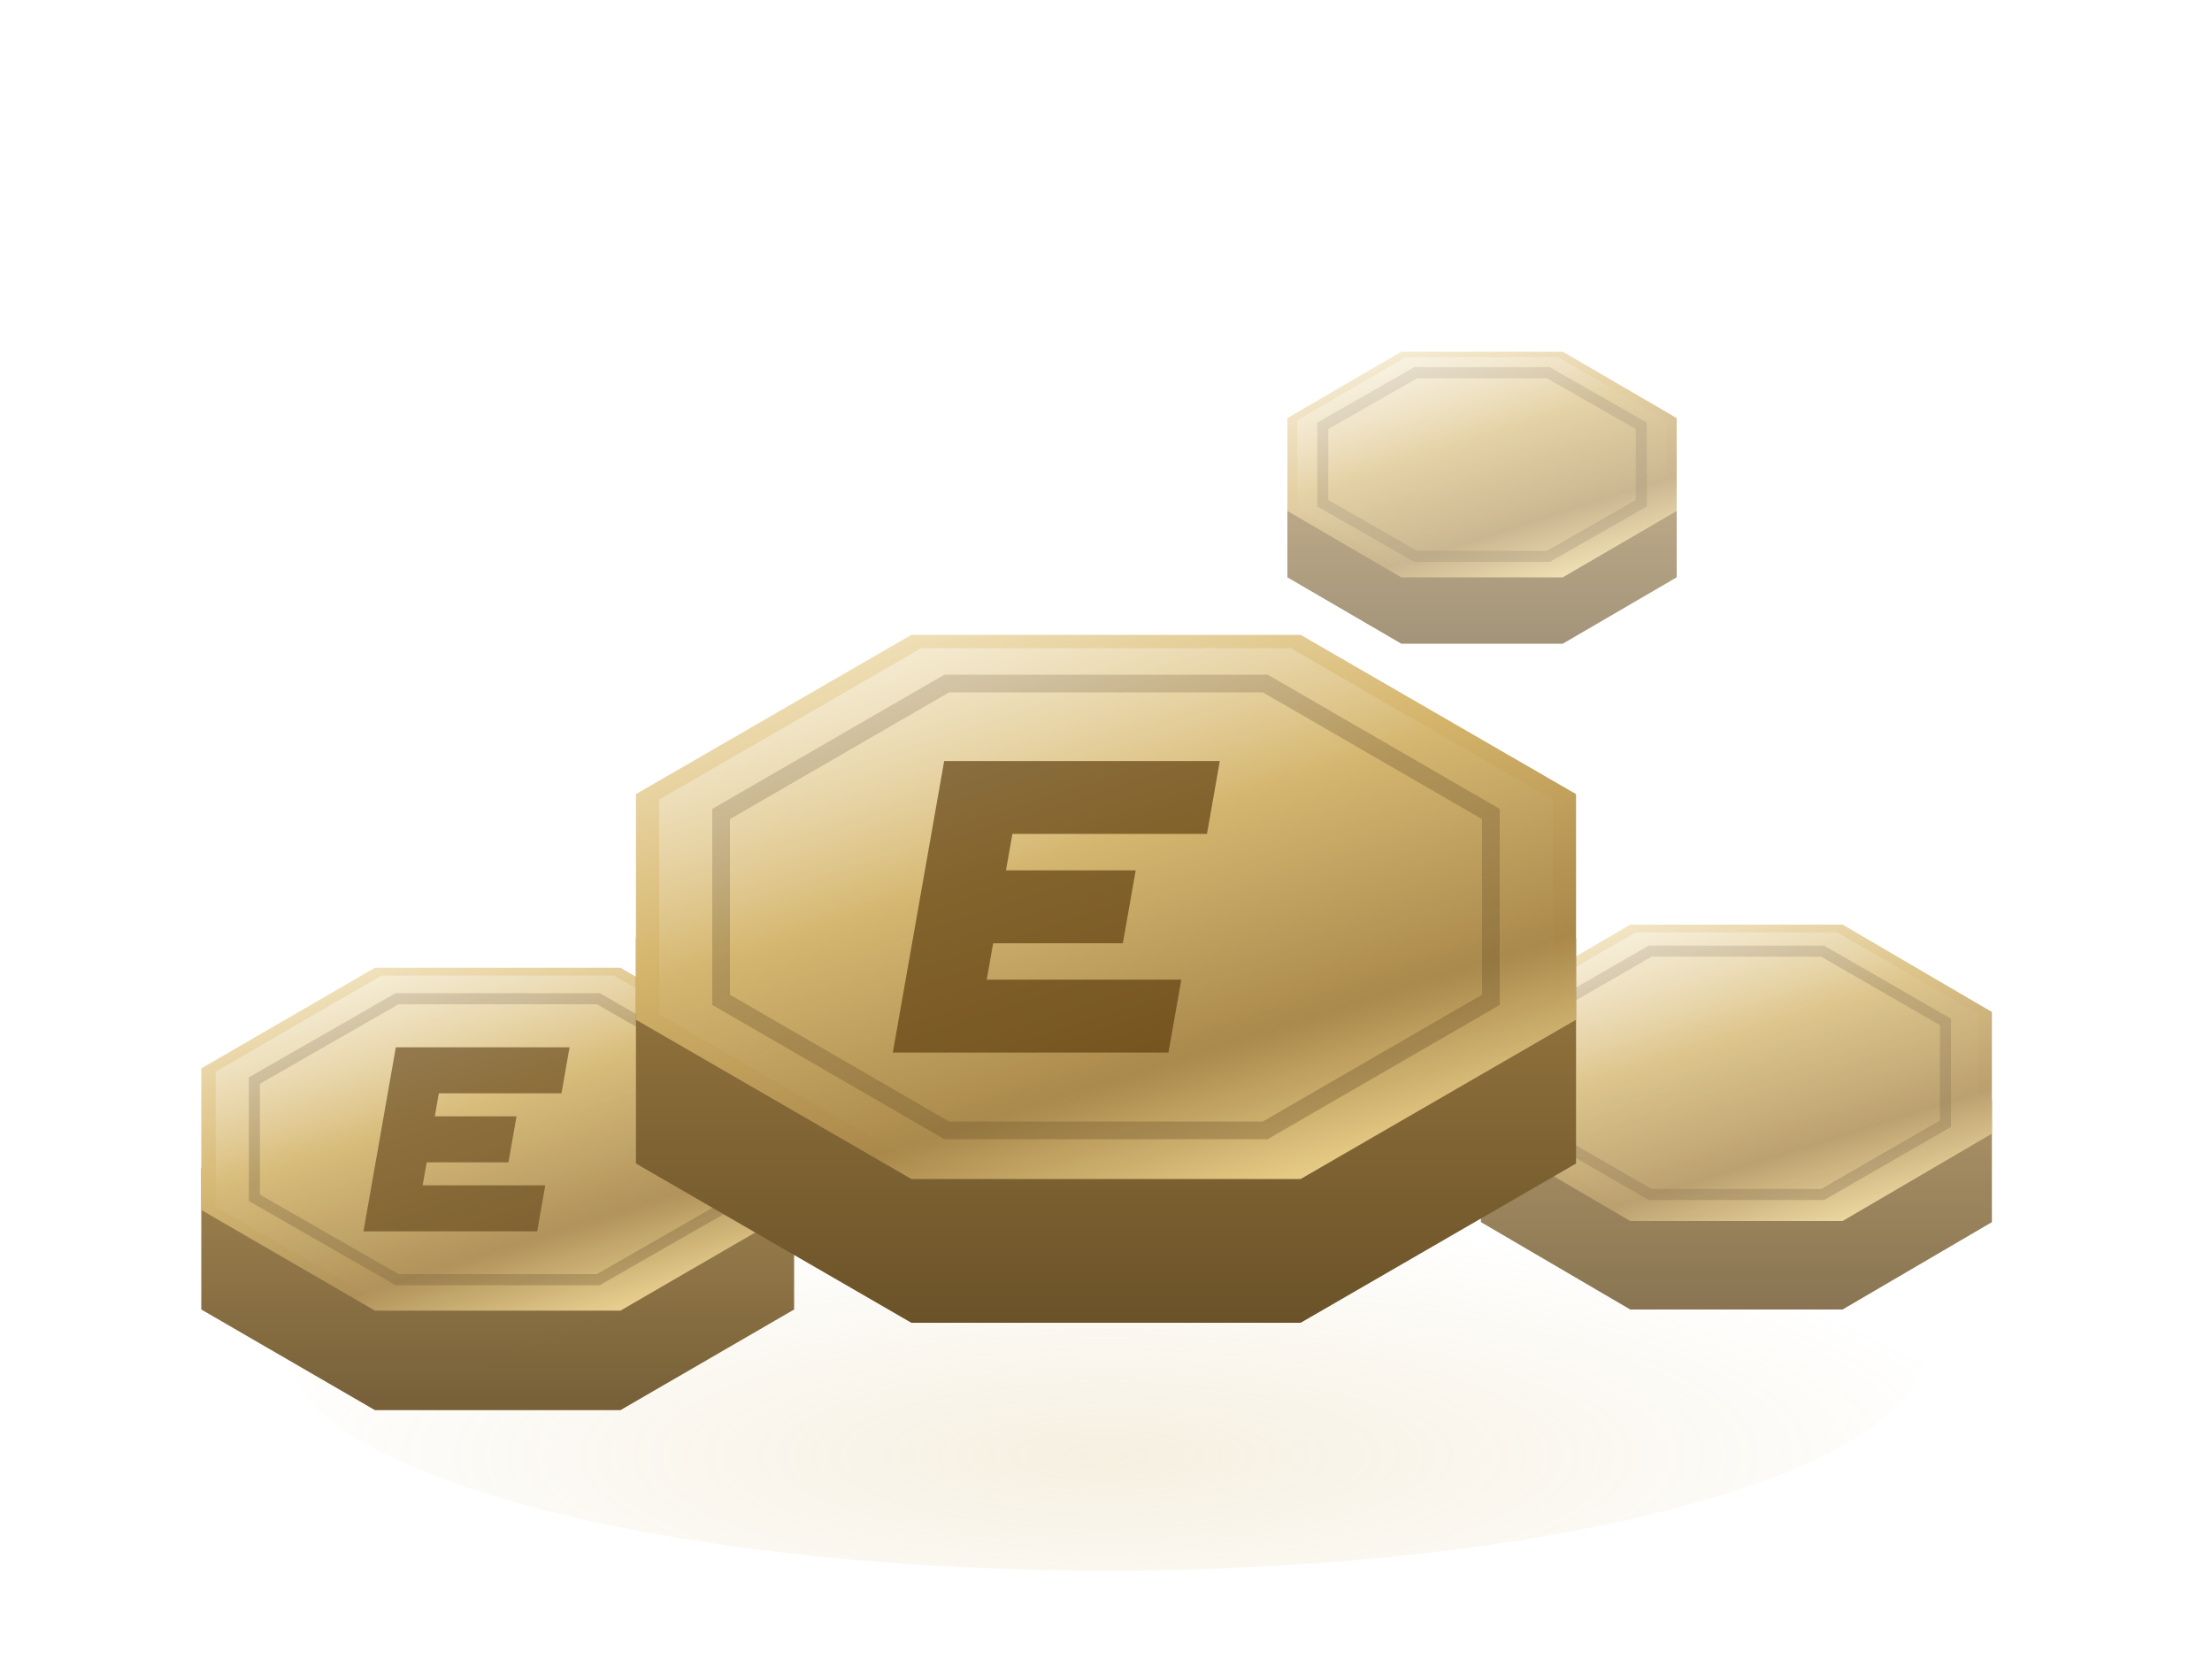
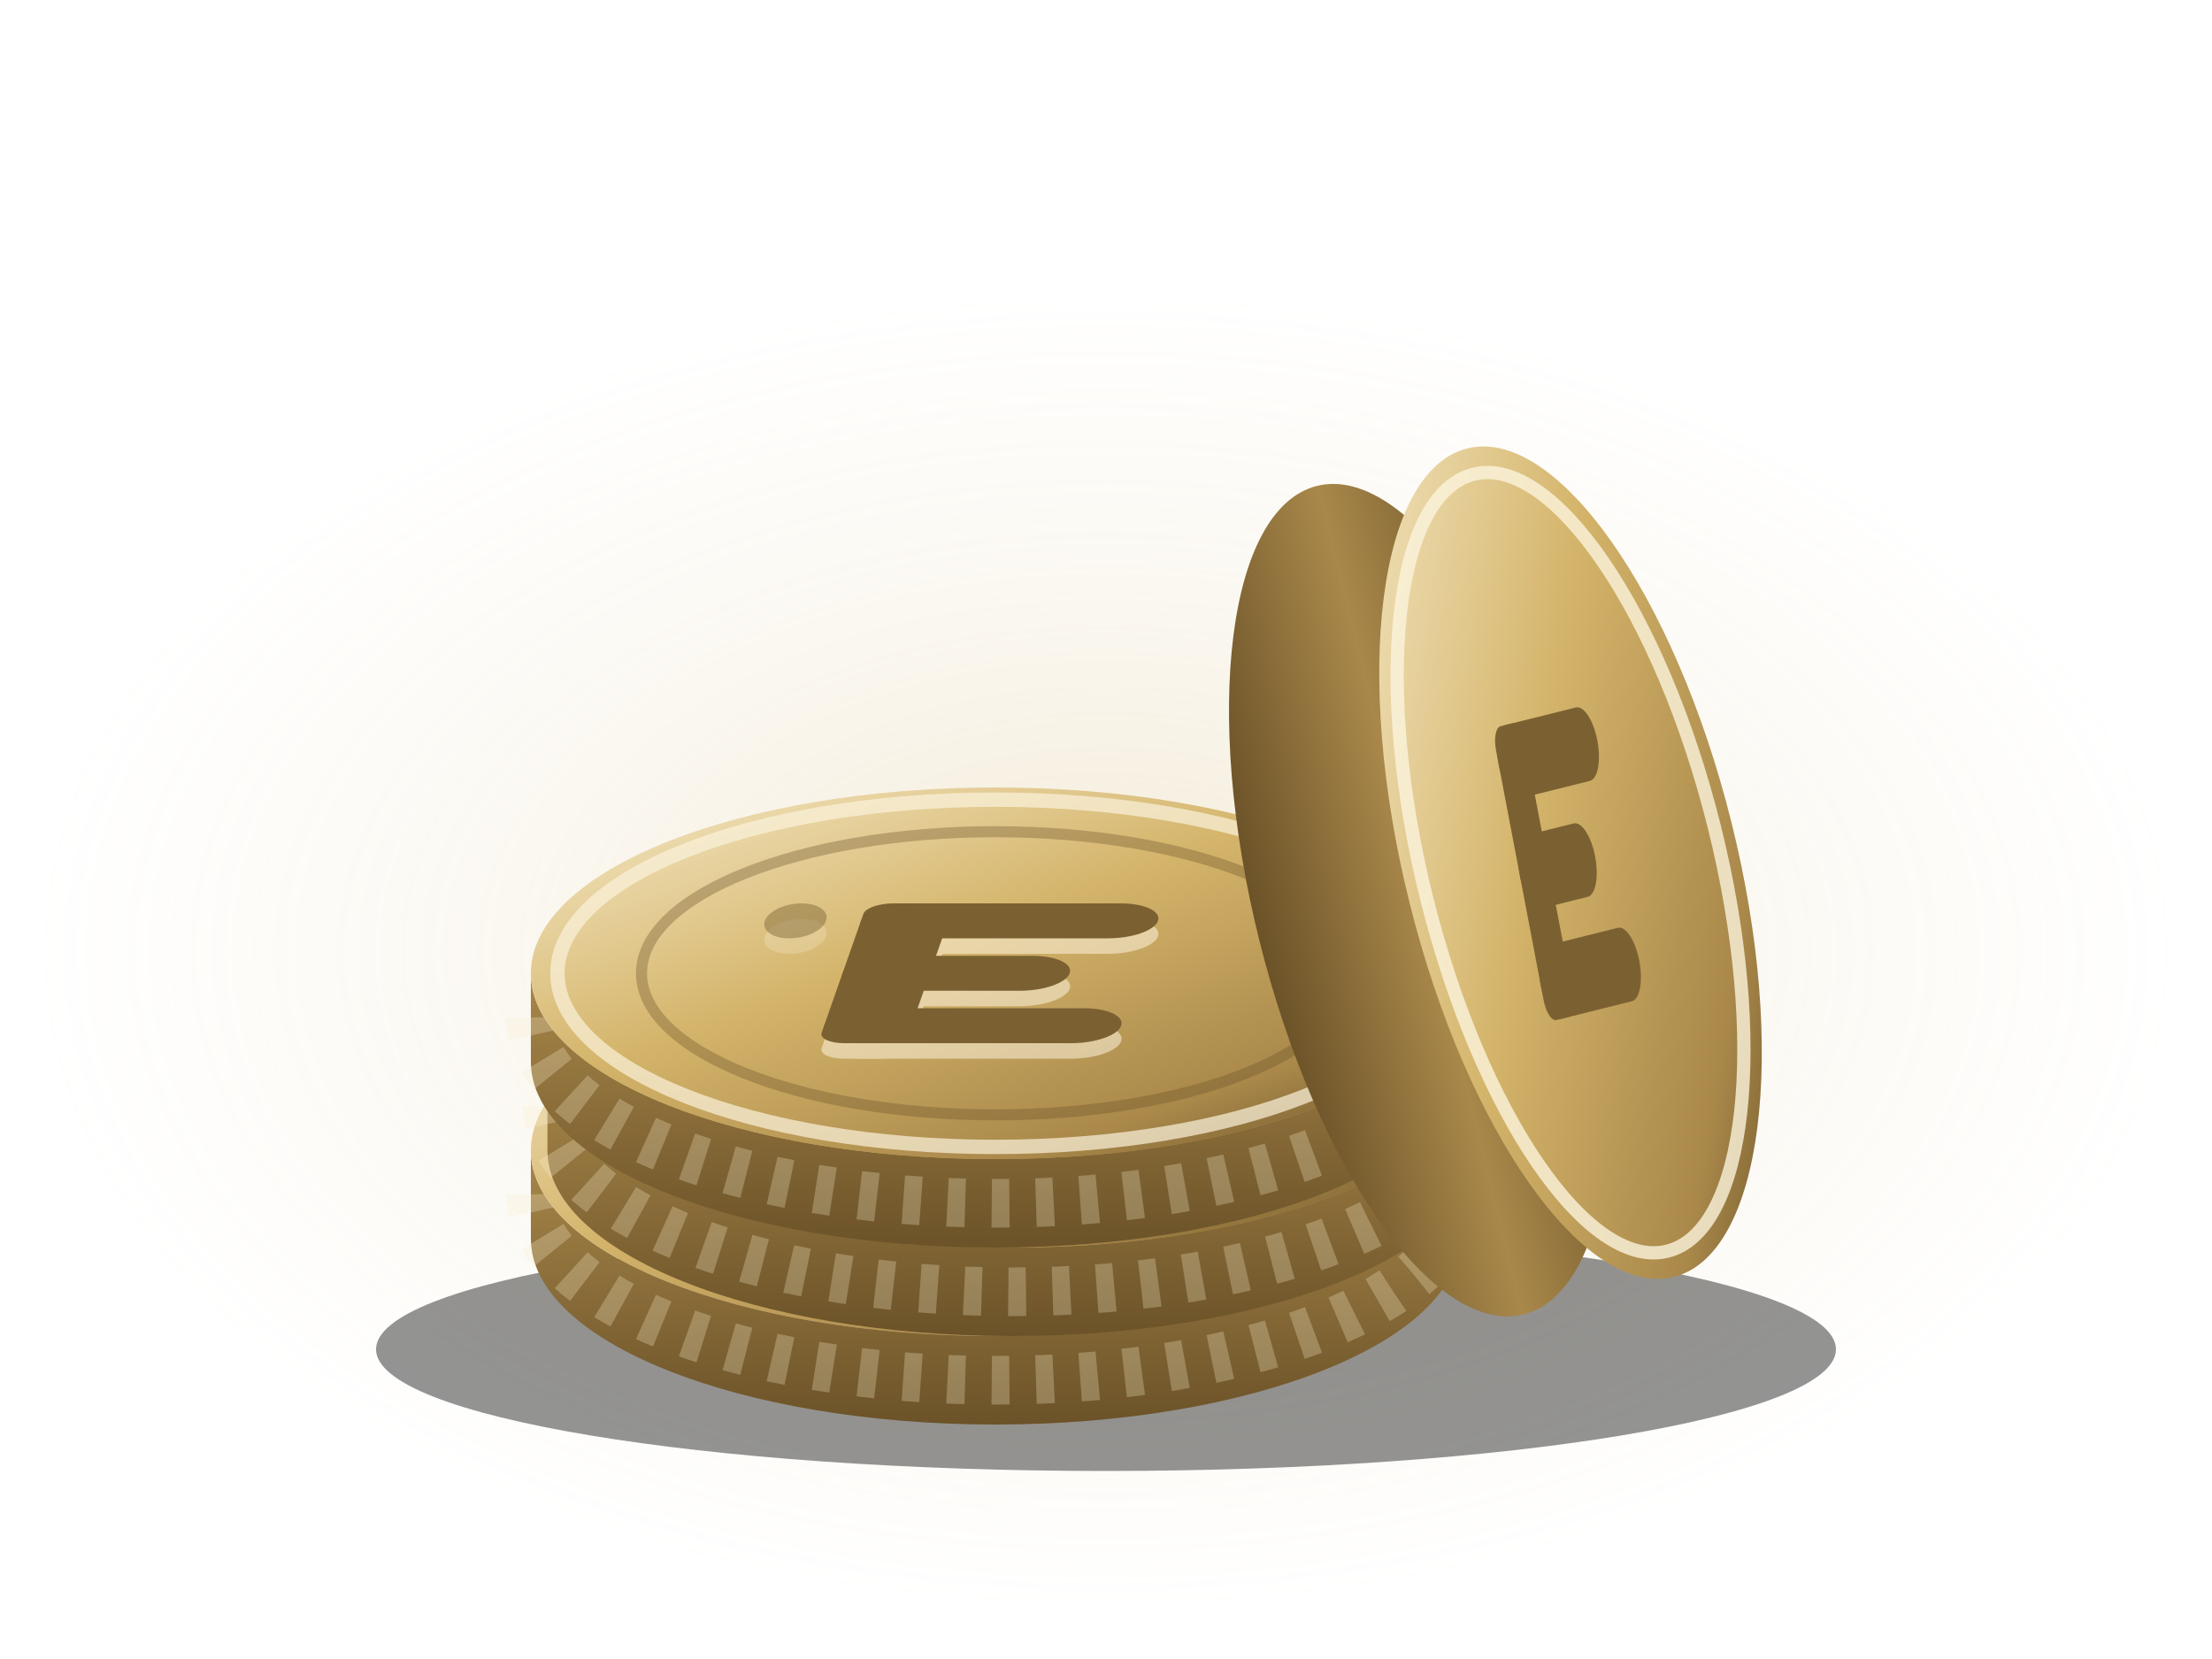
- <svg xmlns="http://www.w3.org/2000/svg" viewBox="0 0 200 150" role="img" aria-label="חבילת קוינס">
+ <svg xmlns="http://www.w3.org/2000/svg" viewBox="0 0 200 150" role="img" aria-label="קוינס">
  <defs>
-     <linearGradient id="g" x1="0.15" y1="0" x2="0.7" y2="1">
-       <stop offset="0" stop-color="#F4E6C3" />
-       <stop offset="0.42" stop-color="#D4B46A" />
-       <stop offset="0.78" stop-color="#A9884A" />
-       <stop offset="1" stop-color="#E6CB86" />
+     <linearGradient id="face" x1="0" y1="0" x2="0.9" y2="1">
+       <stop offset="0" stop-color="#F7EBCB" />
+       <stop offset="0.45" stop-color="#D4B46A" />
+       <stop offset="0.82" stop-color="#A9884A" />
+       <stop offset="1" stop-color="#6B5228" />
    </linearGradient>
-     <linearGradient id="e" x1="0" y1="0" x2="0" y2="1">
+     <linearGradient id="edge" x1="0" y1="0" x2="0" y2="1">
      <stop offset="0" stop-color="#A9884A" />
      <stop offset="1" stop-color="#6B5228" />
    </linearGradient>
-     <linearGradient id="s" x1="0" y1="0" x2="0.55" y2="1">
-       <stop offset="0" stop-color="#FFFFFF" stop-opacity="0.5" />
-       <stop offset="0.5" stop-color="#FFFFFF" stop-opacity="0.05" />
-       <stop offset="1" stop-color="#FFFFFF" stop-opacity="0" />
+     <linearGradient id="side" x1="0" y1="0" x2="1" y2="0">
+       <stop offset="0" stop-color="#6B5228" />
+       <stop offset="0.5" stop-color="#A9884A" />
+       <stop offset="1" stop-color="#6B5228" />
    </linearGradient>
-     <linearGradient id="b" x1="0" y1="0" x2="0.4" y2="1">
-       <stop offset="0" stop-color="#A8C0FF" />
-       <stop offset="1" stop-color="#2E5FF0" />
-     </linearGradient>
-     <radialGradient id="p" cx="50%" cy="74%" r="55%">
-       <stop offset="0" stop-color="#D4B46A" stop-opacity="0.20" />
+     <radialGradient id="light" cx="50%" cy="50%" r="50%">
+       <stop offset="0" stop-color="#D4B46A" stop-opacity="0.26" />
+       <stop offset="0.6" stop-color="#D4B46A" stop-opacity="0.08" />
      <stop offset="1" stop-color="#D4B46A" stop-opacity="0" />
    </radialGradient>
  </defs>
-   <ellipse cx="100" cy="122" rx="74" ry="20" fill="url(#p)" />
-   <g opacity="0.62">
-     <polygon points="151.6,52.2 141.3,58.2 126.7,58.2 116.4,52.2 116.4,43.8 126.7,37.8 141.3,37.8 151.6,43.8" fill="url(#e)" />
-     <polygon points="151.6,46.2 141.3,52.2 126.7,52.2 116.4,46.2 116.4,37.8 126.7,31.8 141.3,31.8 151.6,37.8" fill="url(#g)" />
-     <polygon points="148.4,45.5 140.0,50.3 128.0,50.3 119.6,45.5 119.6,38.5 128.0,33.7 140.0,33.7 148.4,38.5" fill="none" stroke="#6B5228" stroke-opacity="0.34" stroke-width="1" />
-     <polygon points="150.7,46.0 140.9,51.7 127.1,51.7 117.3,46.0 117.3,38.0 127.1,32.3 140.9,32.3 150.7,38.0" fill="url(#s)" />
+   <ellipse cx="100" cy="86" rx="96" ry="60" fill="url(#light)" />
+   <ellipse cx="100" cy="122" rx="66" ry="11" fill="#000" opacity="0.42" />
+   <g>
+     <path d="M 48 104 A 42 16.8 0 0 0 132 104 L 132 112 A 42 16.8 0 0 1 48 112 Z" fill="url(#edge)" />
+     <path d="M 48 108 A 42 16.8 0 0 0 132 108" fill="none" stroke="#F7EBCB" stroke-opacity="0.28" stroke-width="4.4" stroke-dasharray="1.6 2.4" />
+     <ellipse cx="90" cy="104" rx="42" ry="16.8" fill="url(#face)" />
  </g>
-   <g opacity="0.8">
-     <polygon points="180.1,110.5 166.6,118.4 147.4,118.4 133.9,110.5 133.9,99.5 147.4,91.6 166.6,91.6 180.1,99.5" fill="url(#e)" />
-     <polygon points="180.1,102.5 166.6,110.4 147.4,110.4 133.9,102.5 133.9,91.5 147.4,83.6 166.6,83.6 180.1,91.5" fill="url(#g)" />
-     <polygon points="175.9,101.6 164.8,108.0 149.2,108.0 138.1,101.6 138.1,92.4 149.2,86.0 164.8,86.0 175.9,92.4" fill="none" stroke="#6B5228" stroke-opacity="0.34" stroke-width="1" />
-     <polygon points="178.9,102.3 166.1,109.7 147.9,109.7 135.1,102.3 135.1,91.7 147.9,84.3 166.1,84.3 178.9,91.7" fill="url(#s)" />
+   <g>
+     <path d="M 49.5 96 A 42 16.8 0 0 0 133.5 96 L 133.5 104 A 42 16.8 0 0 1 49.5 104 Z" fill="url(#edge)" />
+     <path d="M 49.5 100 A 42 16.8 0 0 0 133.5 100" fill="none" stroke="#F7EBCB" stroke-opacity="0.28" stroke-width="4.4" stroke-dasharray="1.6 2.4" />
+     <ellipse cx="91.5" cy="96" rx="42" ry="16.8" fill="url(#face)" />
  </g>
-   <g opacity="0.92">
-     <polygon points="71.8,118.4 56.1,127.5 33.9,127.5 18.2,118.4 18.2,105.6 33.9,96.5 56.1,96.5 71.8,105.6" fill="url(#e)" />
-     <polygon points="71.8,109.4 56.1,118.5 33.9,118.5 18.2,109.4 18.2,96.6 33.9,87.5 56.1,87.5 71.8,96.6" fill="url(#g)" />
-     <polygon points="67.0,108.3 54.1,115.7 35.9,115.7 23.0,108.3 23.0,97.7 35.9,90.3 54.1,90.3 67.0,97.7" fill="none" stroke="#6B5228" stroke-opacity="0.34" stroke-width="1" />
-     <polygon points="70.5,109.1 55.5,117.8 34.5,117.8 19.5,109.1 19.5,96.9 34.5,88.2 55.5,88.2 70.5,96.9" fill="url(#s)" />
-     <g transform="translate(30.2,89.7) scale(0.462,0.416) skewX(-9)" fill="#5A390A" fill-opacity="0.66">
-       <path d="M14 12h10v40H14ZM14 12h34v10H14ZM14 27h26v10H14ZM14 42h34v10H14Z" />
+   <g>
+     <path d="M 48 88 A 42 16.8 0 0 0 132 88 L 132 96 A 42 16.8 0 0 1 48 96 Z" fill="url(#edge)" />
+     <path d="M 48 92 A 42 16.8 0 0 0 132 92" fill="none" stroke="#F7EBCB" stroke-opacity="0.28" stroke-width="4.4" stroke-dasharray="1.6 2.4" />
+     <ellipse cx="90" cy="88" rx="42" ry="16.8" fill="url(#face)" />
+     <ellipse cx="90" cy="88" rx="39.6" ry="15.7" fill="none" stroke="#FBF3DC" stroke-opacity="0.7" stroke-width="1.3" />
+     <ellipse cx="90" cy="88" rx="32" ry="12.8" fill="none" stroke="#6B5228" stroke-opacity="0.35" stroke-width="1" />
+     <g transform="translate(90 89.4) scale(0.79 0.316) translate(-32 -32)" fill="#FBF3DC" opacity="0.55">
+       <g transform="translate(5,0) skewX(-8)">
+         <rect x="14" y="12" width="10" height="40" rx="3" />
+         <rect x="14" y="12" width="34" height="10" rx="5" />
+         <rect x="14" y="27" width="26" height="10" rx="5" />
+         <rect x="14" y="42" width="34" height="10" rx="5" />
+         <rect x="3" y="12" width="7" height="10" rx="5" opacity="0.45" />
+       </g>
+     </g>
+     <g transform="translate(90 88) scale(0.79 0.316) translate(-32 -32)" fill="#7B6132">
+       <g transform="translate(5,0) skewX(-8)">
+         <rect x="14" y="12" width="10" height="40" rx="3" />
+         <rect x="14" y="12" width="34" height="10" rx="5" />
+         <rect x="14" y="27" width="26" height="10" rx="5" />
+         <rect x="14" y="42" width="34" height="10" rx="5" />
+         <rect x="3" y="12" width="7" height="10" rx="5" opacity="0.45" />
+       </g>
    </g>
  </g>
-   <g opacity="1">
-     <polygon points="142.5,105.2 117.6,119.6 82.4,119.6 57.5,105.2 57.5,84.8 82.4,70.4 117.6,70.4 142.5,84.8" fill="url(#e)" />
-     <polygon points="142.5,92.2 117.6,106.6 82.4,106.6 57.5,92.2 57.5,71.8 82.4,57.4 117.6,57.4 142.5,71.8" fill="url(#g)" />
-     <polygon points="134.8,90.4 114.4,102.2 85.6,102.2 65.2,90.4 65.2,73.6 85.6,61.8 114.4,61.8 134.8,73.6" fill="none" stroke="#6B5228" stroke-opacity="0.34" stroke-width="1.6" />
-     <polygon points="140.4,91.7 116.7,105.4 83.3,105.4 59.6,91.7 59.6,72.3 83.3,58.6 116.7,58.6 140.4,72.3" fill="url(#s)" />
-     <g transform="translate(76.5,60.9) scale(0.733,0.659) skewX(-9)" fill="#5A390A" fill-opacity="0.66">
-       <path d="M14 12h10v40H14ZM14 12h34v10H14ZM14 27h26v10H14ZM14 42h34v10H14Z" />
+   <g transform="rotate(-14 142 78)">
+     <ellipse cx="128" cy="78" rx="15" ry="38.6" fill="url(#side)" />
+     <ellipse cx="142" cy="78" rx="15" ry="38.6" fill="url(#face)" />
+     <ellipse cx="142" cy="78" rx="13.4" ry="36.2" fill="none" stroke="#FBF3DC" stroke-opacity="0.8" stroke-width="1.2" />
+     <g transform="translate(142 78) scale(0.27 0.675) translate(-32 -32)" fill="#7B6132">
+       <g transform="translate(5,0) skewX(-8)">
+         <rect x="14" y="12" width="10" height="40" rx="3" />
+         <rect x="14" y="12" width="34" height="10" rx="5" />
+         <rect x="14" y="27" width="26" height="10" rx="5" />
+         <rect x="14" y="42" width="34" height="10" rx="5" />
+       </g>
    </g>
  </g>
</svg>
